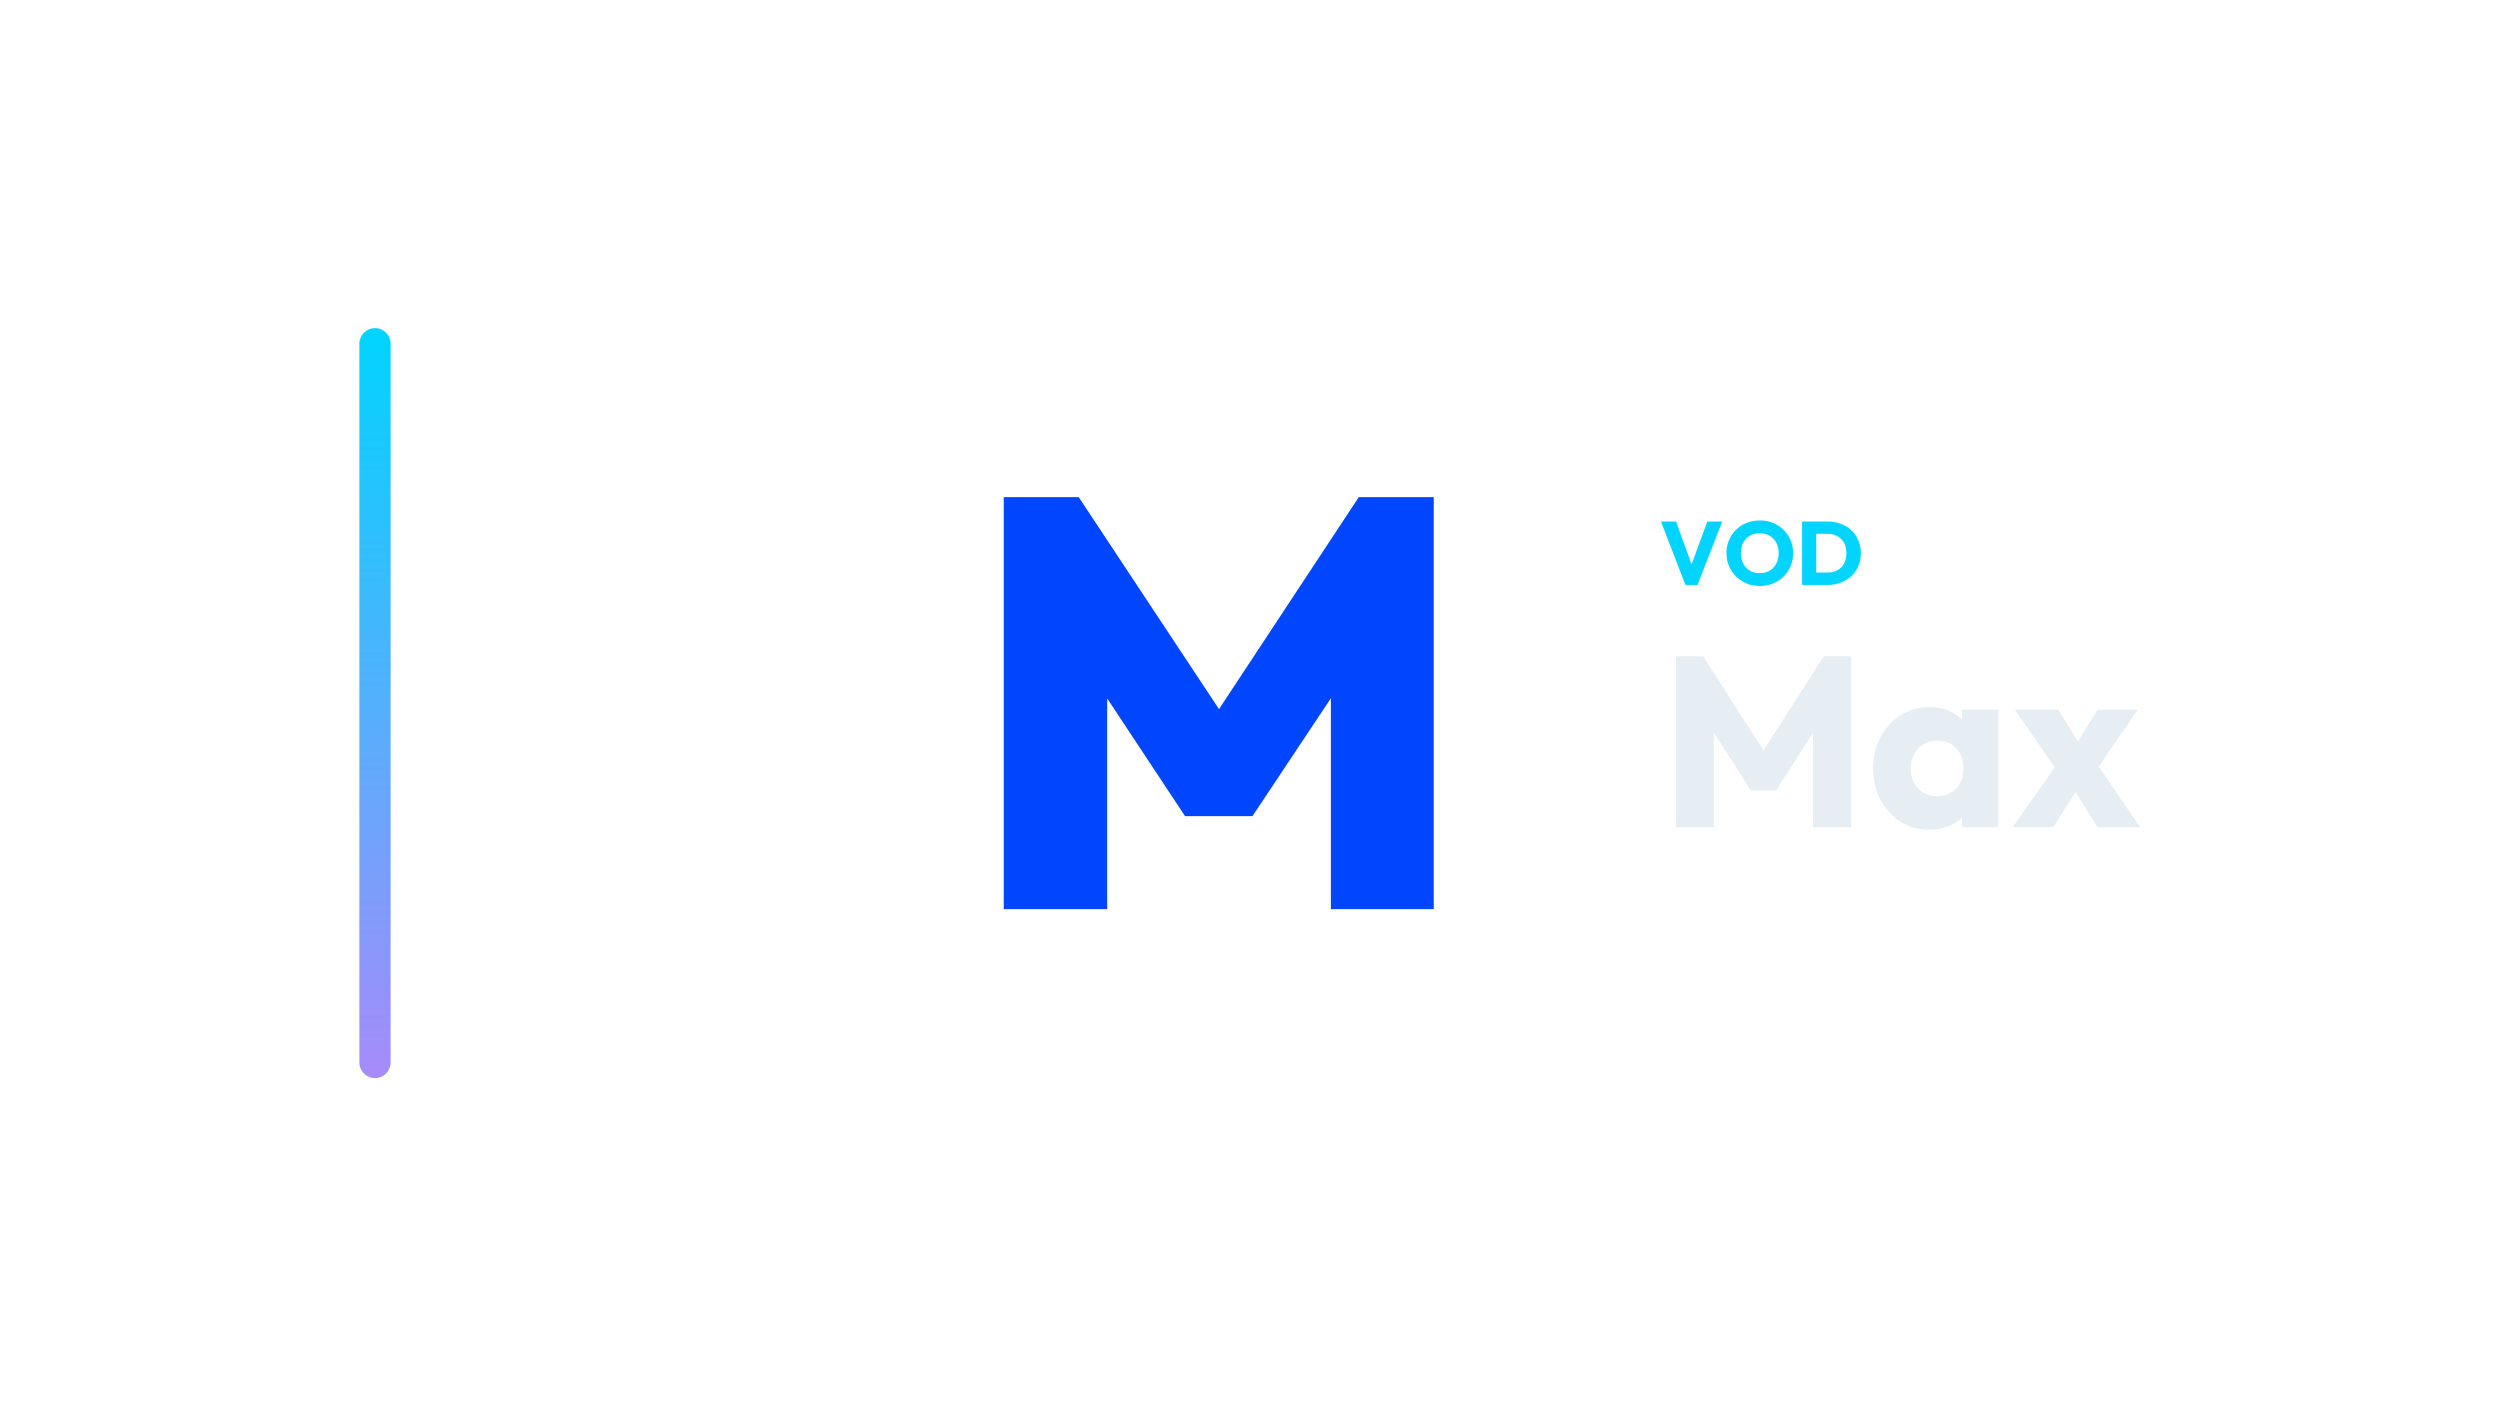
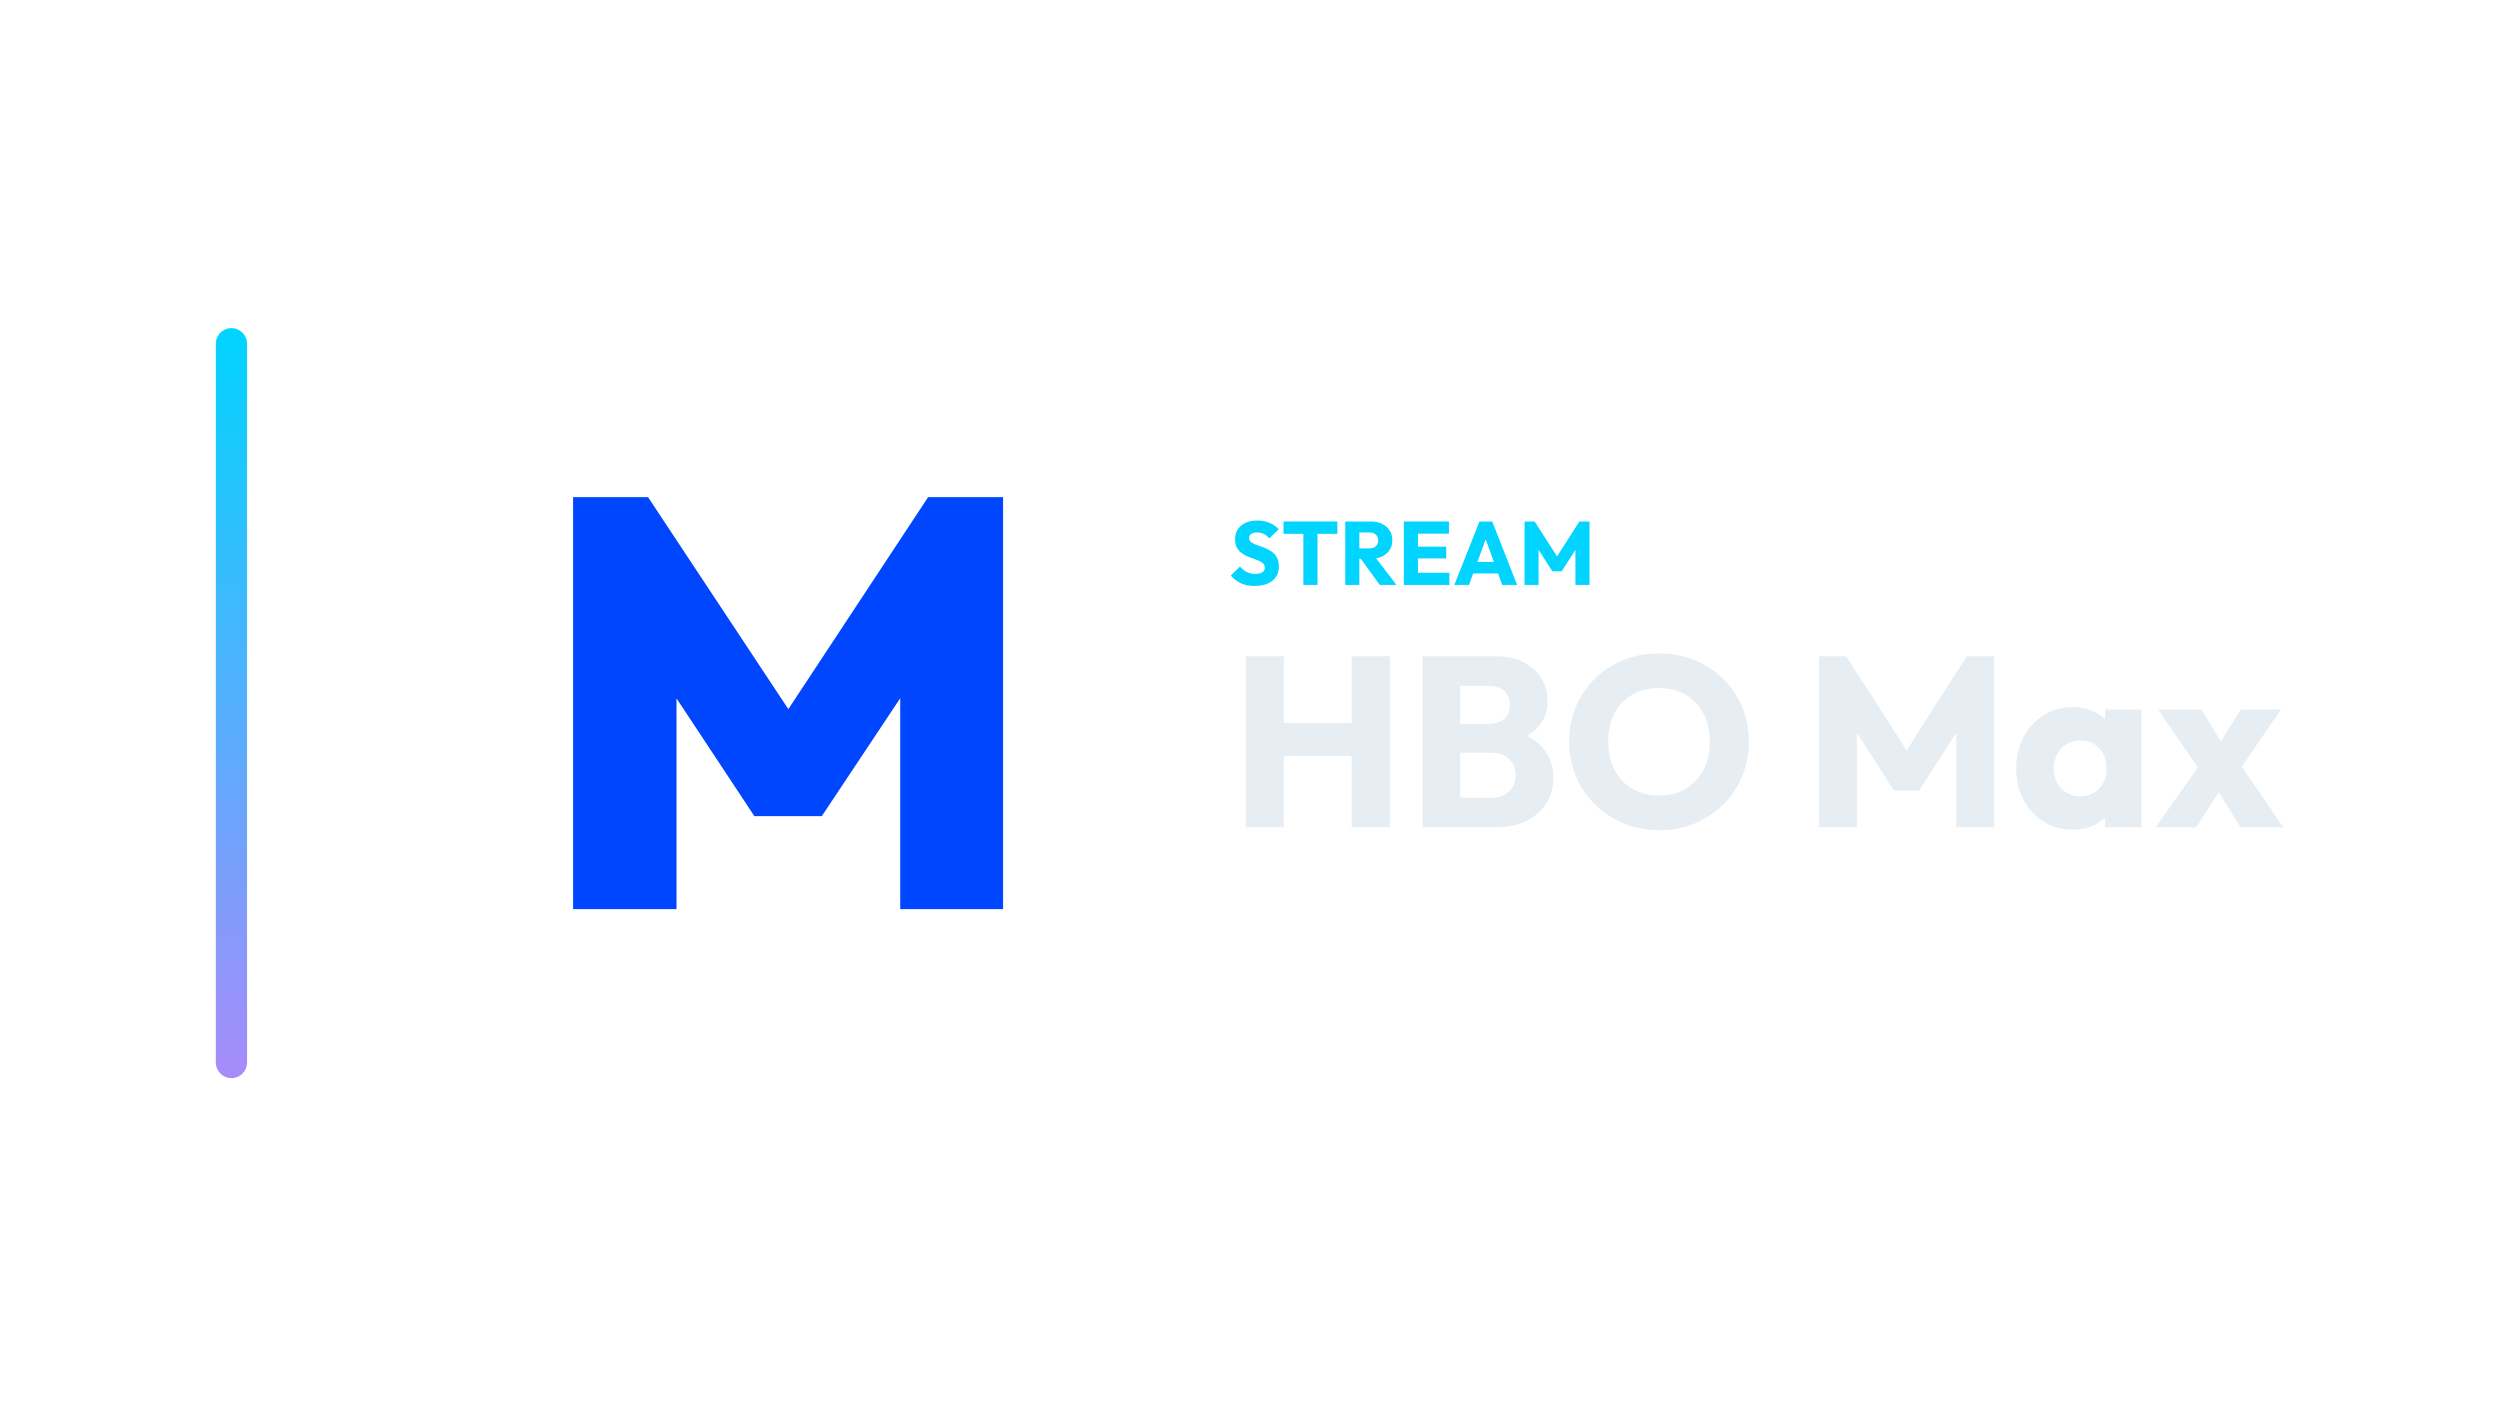
<svg xmlns="http://www.w3.org/2000/svg" width="1280" height="720" viewBox="0 0 1280 720">
-   <g transform="translate(114.0,0.0)">
+   <g transform="translate(40.5,0.0)">
    <defs>
      <linearGradient id="cbRail" x1="0" y1="0" x2="0" y2="1">
        <stop offset="0%" stop-color="#00d4ff" />
        <stop offset="100%" stop-color="#a78bfa" />
      </linearGradient>
    </defs>
    <rect x="70" y="168" width="16" height="384" rx="8.0" fill="url(#cbRail)" />
-     <g transform="translate(330,180) scale(0.70312)">
+     <g transform="translate(183,180) scale(0.70312)">
      <path d="M99.441 406.0V106.0H154.025L269.117 279.907H243.306L357.975 106.0H412.559V406.0H337.664V231.247L349.512 234.632L280.542 338.299H231.458L162.911 234.632L174.759 231.247V406.0Z" fill="#0046FF" stroke="none" />
    </g>
-     <path d="M748.93 299.49 736.418 267.014H744.146L753.668 293.28H750.494L760.154 267.014H767.79L755.14 299.49Z" fill="#00d4ff" stroke="none" />
-     <path d="M787.11 300.042Q783.43 300.042 780.325 298.754Q777.22 297.466 774.874 295.166Q772.528 292.866 771.24 289.807Q769.952 286.748 769.952 283.206Q769.952 279.618 771.24 276.582Q772.528 273.546 774.828 271.269Q777.128 268.992 780.233 267.727Q783.338 266.462 787.018 266.462Q790.652 266.462 793.757 267.727Q796.862 268.992 799.185 271.269Q801.508 273.546 802.796 276.605Q804.084 279.664 804.084 283.252Q804.084 286.794 802.796 289.853Q801.508 292.912 799.208 295.189Q796.908 297.466 793.803 298.754Q790.698 300.042 787.11 300.042ZM787.018 293.464Q789.916 293.464 792.101 292.176Q794.286 290.888 795.482 288.565Q796.678 286.242 796.678 283.206Q796.678 280.906 795.988 279.043Q795.298 277.18 794.01 275.823Q792.722 274.466 790.951 273.753Q789.18 273.04 787.018 273.04Q784.12 273.04 781.935 274.305Q779.75 275.57 778.554 277.847Q777.358 280.124 777.358 283.206Q777.358 285.506 778.048 287.392Q778.738 289.278 780.003 290.635Q781.268 291.992 783.062 292.728Q784.856 293.464 787.018 293.464Z" fill="#00d4ff" stroke="none" />
-     <path d="M813.56 299.49V293.142H821.61Q824.554 293.142 826.762 291.969Q828.97 290.796 830.166 288.542Q831.362 286.288 831.362 283.206Q831.362 280.124 830.143 277.916Q828.924 275.708 826.739 274.512Q824.554 273.316 821.61 273.316H813.33V267.014H821.702Q825.382 267.014 828.487 268.187Q831.592 269.36 833.915 271.545Q836.238 273.73 837.503 276.697Q838.768 279.664 838.768 283.252Q838.768 286.794 837.503 289.784Q836.238 292.774 833.938 294.936Q831.638 297.098 828.533 298.294Q825.428 299.49 821.794 299.49ZM808.684 299.49V267.014H815.906V299.49Z" fill="#00d4ff" stroke="none" />
-     <path d="M744.114 423.57V336.026H758.002L792.474 389.718H785.406L819.754 336.026H833.766V423.57H814.298V368.886L817.77 369.754L795.326 404.722H782.43L760.11 369.754L763.458 368.886V423.57Z" fill="#E6EDF3" stroke="none" />
-     <path d="M873.942 424.81Q865.634 424.81 859.124 420.718Q852.614 416.626 848.832 409.558Q845.05 402.49 845.05 393.438Q845.05 384.386 848.832 377.318Q852.614 370.25 859.124 366.158Q865.634 362.066 873.942 362.066Q880.018 362.066 884.916 364.422Q889.814 366.778 892.914 370.932Q896.014 375.086 896.386 380.418V406.458Q896.014 411.79 892.976 415.944Q889.938 420.098 884.978 422.454Q880.018 424.81 873.942 424.81ZM877.786 407.698Q883.862 407.698 887.582 403.668Q891.302 399.638 891.302 393.438Q891.302 389.222 889.628 385.998Q887.954 382.774 884.916 380.976Q881.878 379.178 877.91 379.178Q873.942 379.178 870.904 380.976Q867.866 382.774 866.068 385.998Q864.27 389.222 864.27 393.438Q864.27 397.53 866.006 400.754Q867.742 403.978 870.842 405.838Q873.942 407.698 877.786 407.698ZM890.558 423.57V407.326L893.41 392.694L890.558 378.062V363.306H909.158V423.57Z" fill="#E6EDF3" stroke="none" />
-     <path d="M959.874 423.57 945.366 400.134 941.274 397.53 917.59 363.306H939.786L953.302 385.254L957.27 387.734L981.822 423.57ZM916.474 423.57 941.15 388.478 951.938 400.63 937.182 423.57ZM957.146 397.406 946.358 385.254 959.998 363.306H980.582Z" fill="#E6EDF3" stroke="none" />
+     <path d="M601.808 299.996Q597.806 299.996 594.931 298.685Q592.056 297.374 589.664 294.706L594.356 290.06Q595.92 291.854 597.829 292.843Q599.738 293.832 602.268 293.832Q604.568 293.832 605.833 293.004Q607.098 292.176 607.098 290.704Q607.098 289.37 606.27 288.542Q605.442 287.714 604.085 287.116Q602.728 286.518 601.095 285.966Q599.462 285.414 597.852 284.701Q596.242 283.988 594.885 282.907Q593.528 281.826 592.7 280.193Q591.872 278.56 591.872 276.076Q591.872 273.086 593.321 270.924Q594.77 268.762 597.346 267.635Q599.922 266.508 603.28 266.508Q606.684 266.508 609.513 267.704Q612.342 268.9 614.182 270.97L609.49 275.616Q608.018 274.098 606.523 273.362Q605.028 272.626 603.142 272.626Q601.256 272.626 600.152 273.339Q599.048 274.052 599.048 275.386Q599.048 276.628 599.876 277.387Q600.704 278.146 602.061 278.698Q603.418 279.25 605.051 279.802Q606.684 280.354 608.294 281.09Q609.904 281.826 611.261 282.953Q612.618 284.08 613.446 285.805Q614.274 287.53 614.274 290.06Q614.274 294.706 610.962 297.351Q607.65 299.996 601.808 299.996Z" fill="#00d4ff" stroke="none" />
+     <path d="M626.832 299.49V267.474H634.054V299.49ZM616.666 273.316V267.014H644.22V273.316Z" fill="#00d4ff" stroke="none" />
+     <path d="M653.788 286.104V280.768H660.642Q662.804 280.768 663.977 279.664Q665.15 278.56 665.15 276.674Q665.15 274.926 664.0 273.776Q662.85 272.626 660.688 272.626H653.788V267.014H661.516Q664.736 267.014 667.174 268.233Q669.612 269.452 670.992 271.614Q672.372 273.776 672.372 276.582Q672.372 279.434 670.992 281.573Q669.612 283.712 667.128 284.908Q664.644 286.104 661.286 286.104ZM648.268 299.49V267.014H655.49V299.49ZM665.932 299.49 655.812 285.506 662.436 283.712 674.488 299.49Z" fill="#00d4ff" stroke="none" />
+     <path d="M678.26 299.49V267.014H685.482V299.49ZM683.78 299.49V293.234H701.582V299.49ZM683.78 285.92V279.894H699.972V285.92ZM683.78 273.224V267.014H701.352V273.224Z" fill="#00d4ff" stroke="none" />
+     <path d="M704.112 299.49 716.992 267.014H723.524L736.266 299.49H728.63L718.878 272.534H721.5L711.61 299.49ZM711.426 293.602V287.714H729.136V293.602Z" fill="#00d4ff" stroke="none" />
+     <path d="M740.084 299.49V267.014H745.236L758.024 286.932H755.402L768.144 267.014H773.342V299.49H766.12V279.204L767.408 279.526L759.082 292.498H754.298L746.018 279.526L747.26 279.204V299.49Z" fill="#00d4ff" stroke="none" />
+     <path d="M597.36 423.57V336.026H616.828V423.57ZM651.548 423.57V336.026H671.14V423.57ZM609.016 386.99V370.126H657.996V386.99Z" fill="#E6EDF3" stroke="none" />
+     <path d="M702.76 423.57V408.442H723.344Q729.048 408.442 732.272 405.094Q735.496 401.746 735.496 396.91Q735.496 393.562 734.008 390.958Q732.52 388.354 729.854 386.866Q727.188 385.378 723.344 385.378H702.76V370.622H721.732Q726.568 370.622 729.544 368.204Q732.52 365.786 732.52 360.826Q732.52 355.99 729.544 353.572Q726.568 351.154 721.732 351.154H702.76V336.026H725.452Q733.884 336.026 739.774 339.126Q745.664 342.226 748.764 347.434Q751.864 352.642 751.864 358.966Q751.864 367.026 746.656 372.606Q741.448 378.186 731.28 380.294L731.776 373.722Q742.812 375.83 748.826 382.278Q754.84 388.726 754.84 398.15Q754.84 405.342 751.306 411.108Q747.772 416.874 741.138 420.222Q734.504 423.57 725.204 423.57ZM687.88 423.57V336.026H707.1V423.57Z" fill="#E6EDF3" stroke="none" />
+     <path d="M809.152 425.058Q799.232 425.058 790.862 421.586Q782.492 418.114 776.168 411.914Q769.844 405.714 766.372 397.468Q762.9 389.222 762.9 379.674Q762.9 370.002 766.372 361.818Q769.844 353.634 776.044 347.496Q782.244 341.358 790.614 337.948Q798.984 334.538 808.904 334.538Q818.7 334.538 827.07 337.948Q835.44 341.358 841.702 347.496Q847.964 353.634 851.436 361.88Q854.908 370.126 854.908 379.798Q854.908 389.346 851.436 397.592Q847.964 405.838 841.764 411.976Q835.564 418.114 827.194 421.586Q818.824 425.058 809.152 425.058ZM808.904 407.326Q816.716 407.326 822.606 403.854Q828.496 400.382 831.72 394.12Q834.944 387.858 834.944 379.674Q834.944 373.474 833.084 368.452Q831.224 363.43 827.752 359.772Q824.28 356.114 819.506 354.192Q814.732 352.27 808.904 352.27Q801.092 352.27 795.202 355.68Q789.312 359.09 786.088 365.228Q782.864 371.366 782.864 379.674Q782.864 385.874 784.724 390.958Q786.584 396.042 789.994 399.7Q793.404 403.358 798.24 405.342Q803.076 407.326 808.904 407.326Z" fill="#E6EDF3" stroke="none" />
+     <path d="M890.868 423.57V336.026H904.756L939.228 389.718H932.16L966.508 336.026H980.52V423.57H961.052V368.886L964.524 369.754L942.08 404.722H929.184L906.864 369.754L910.212 368.886V423.57Z" fill="#E6EDF3" stroke="none" />
+     <path d="M1020.696 424.81Q1012.388 424.81 1005.878 420.718Q999.368 416.626 995.586 409.558Q991.804 402.49 991.804 393.438Q991.804 384.386 995.586 377.318Q999.368 370.25 1005.878 366.158Q1012.388 362.066 1020.696 362.066Q1026.772 362.066 1031.67 364.422Q1036.568 366.778 1039.668 370.932Q1042.768 375.086 1043.14 380.418V406.458Q1042.768 411.79 1039.73 415.944Q1036.692 420.098 1031.732 422.454Q1026.772 424.81 1020.696 424.81ZM1024.54 407.698Q1030.616 407.698 1034.336 403.668Q1038.056 399.638 1038.056 393.438Q1038.056 389.222 1036.382 385.998Q1034.708 382.774 1031.67 380.976Q1028.632 379.178 1024.664 379.178Q1020.696 379.178 1017.658 380.976Q1014.62 382.774 1012.822 385.998Q1011.024 389.222 1011.024 393.438Q1011.024 397.53 1012.76 400.754Q1014.496 403.978 1017.596 405.838Q1020.696 407.698 1024.54 407.698ZM1037.312 423.57V407.326L1040.164 392.694L1037.312 378.062V363.306H1055.912V423.57Z" fill="#E6EDF3" stroke="none" />
+     <path d="M1106.628 423.57 1092.12 400.134 1088.028 397.53 1064.344 363.306H1086.54L1100.056 385.254L1104.024 387.734L1128.576 423.57ZM1063.228 423.57 1087.904 388.478 1098.692 400.63 1083.936 423.57ZM1103.9 397.406 1093.112 385.254 1106.752 363.306H1127.336Z" fill="#E6EDF3" stroke="none" />
  </g>
</svg>
